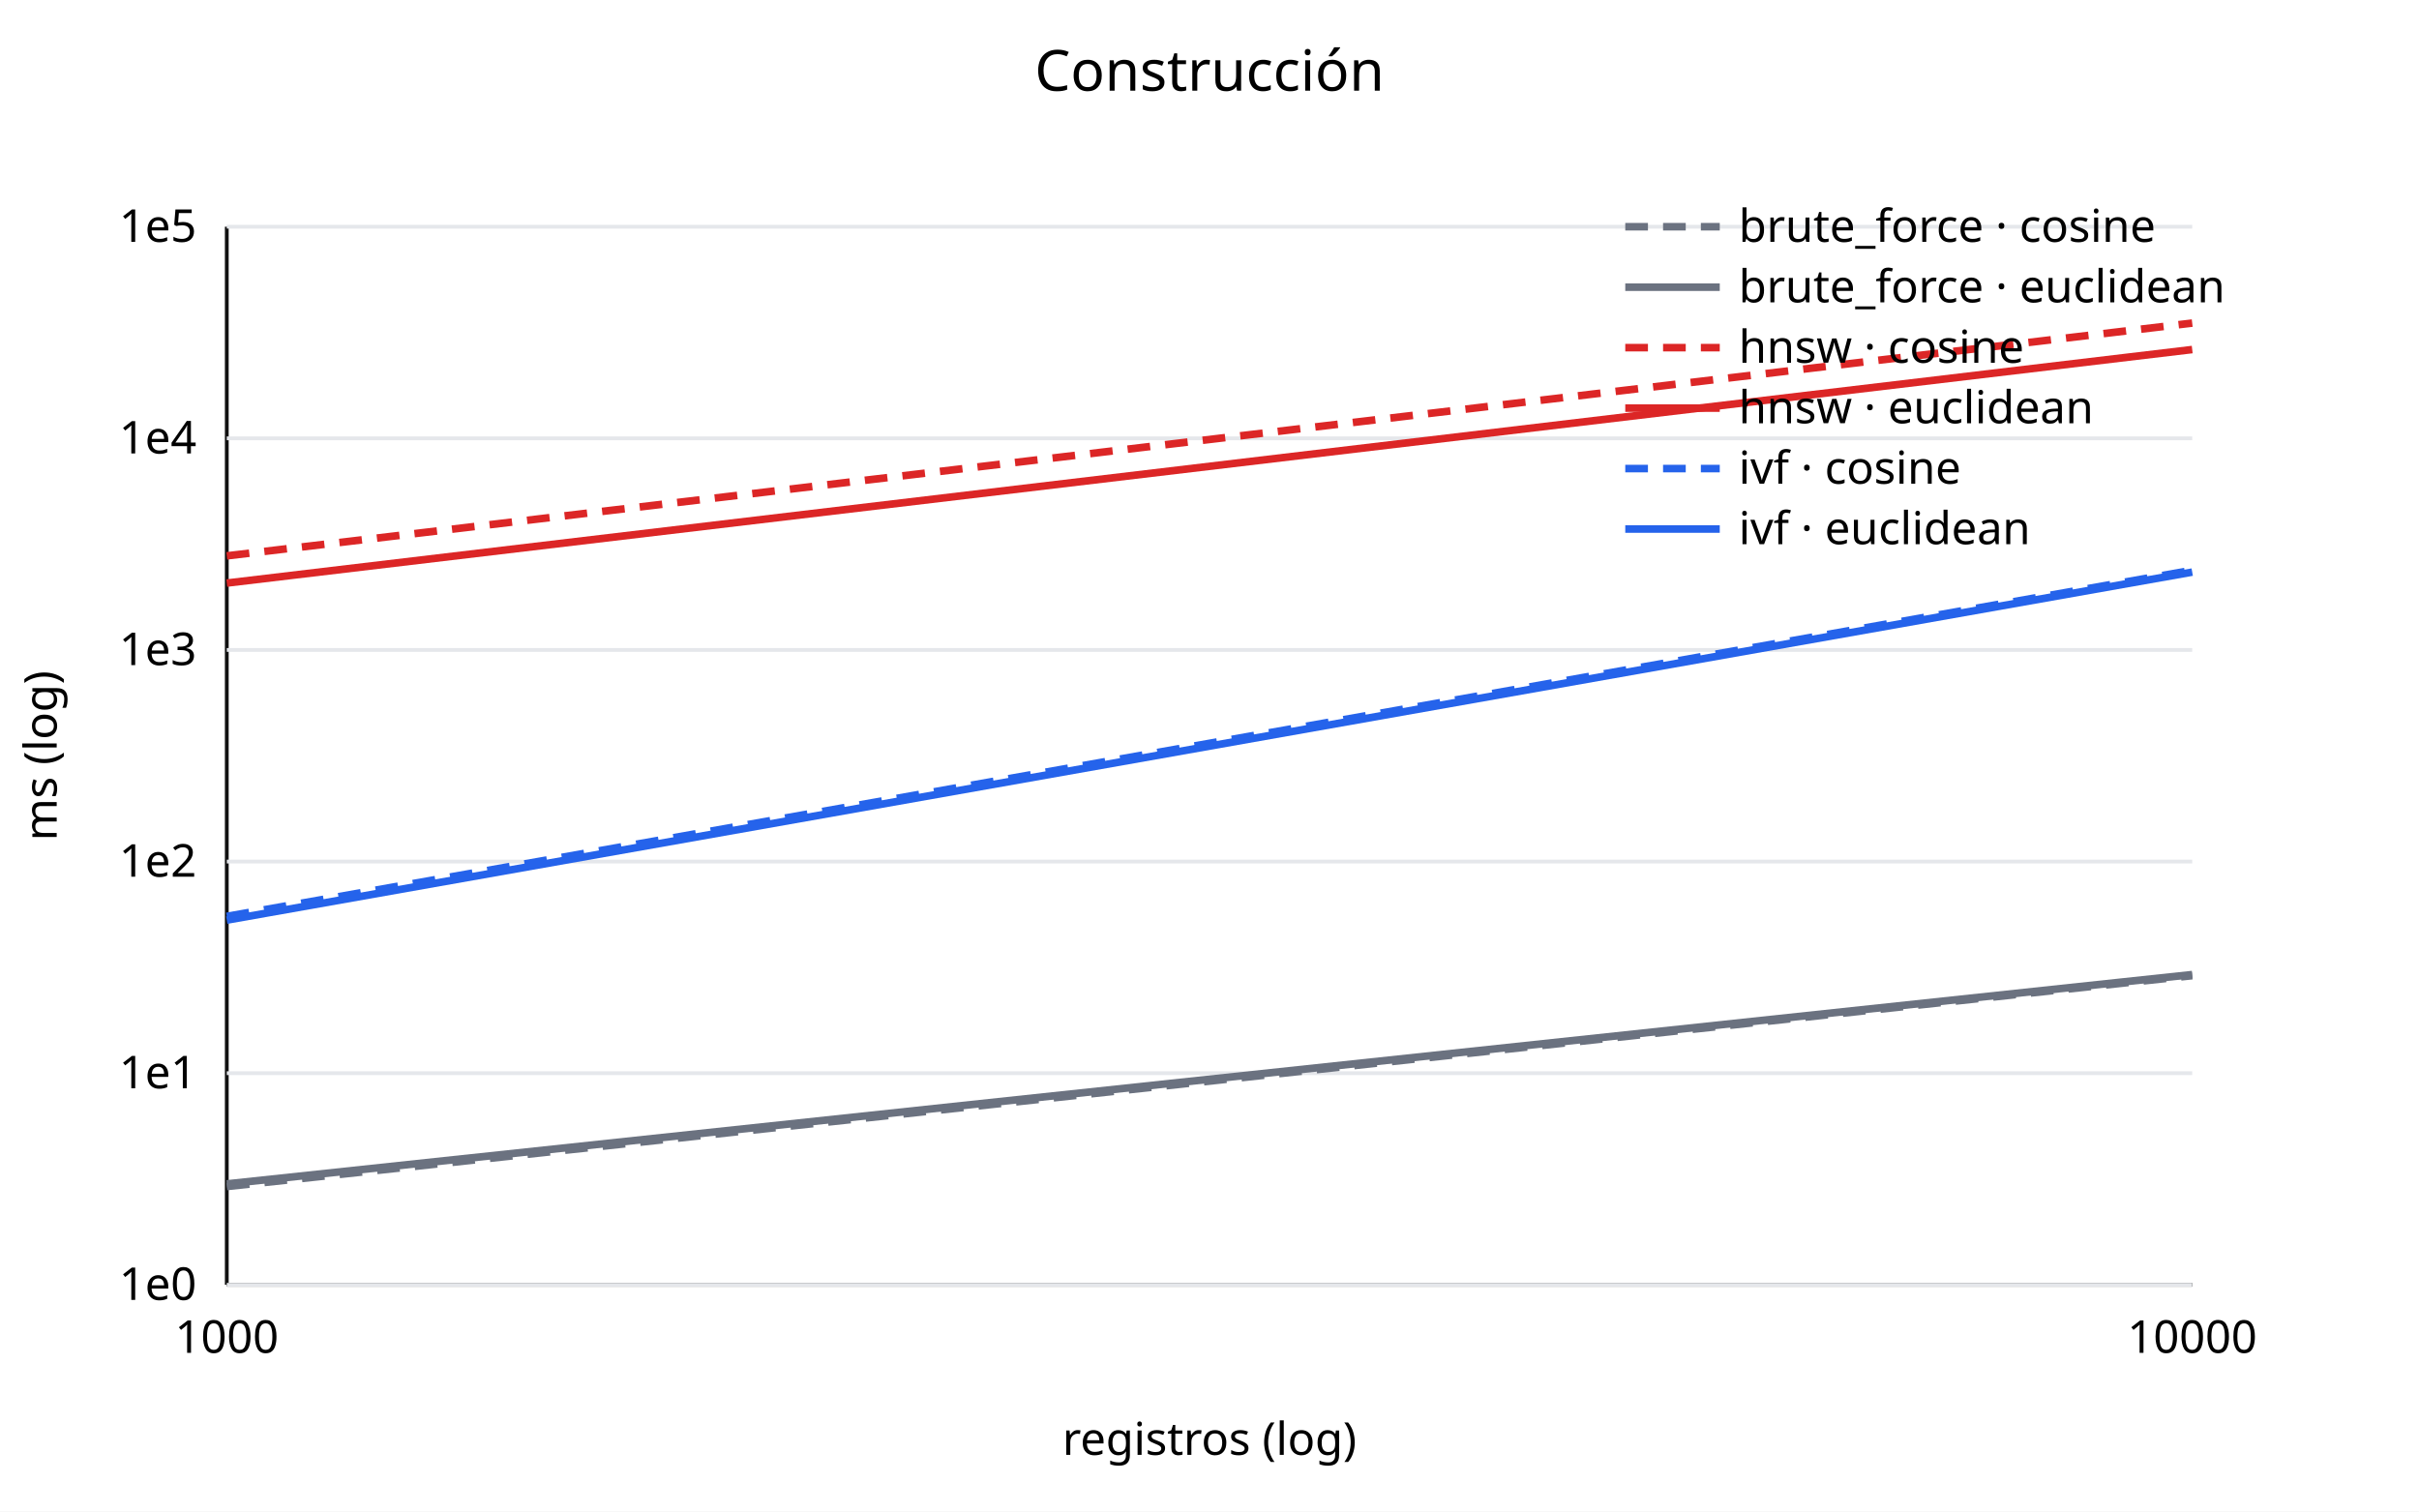
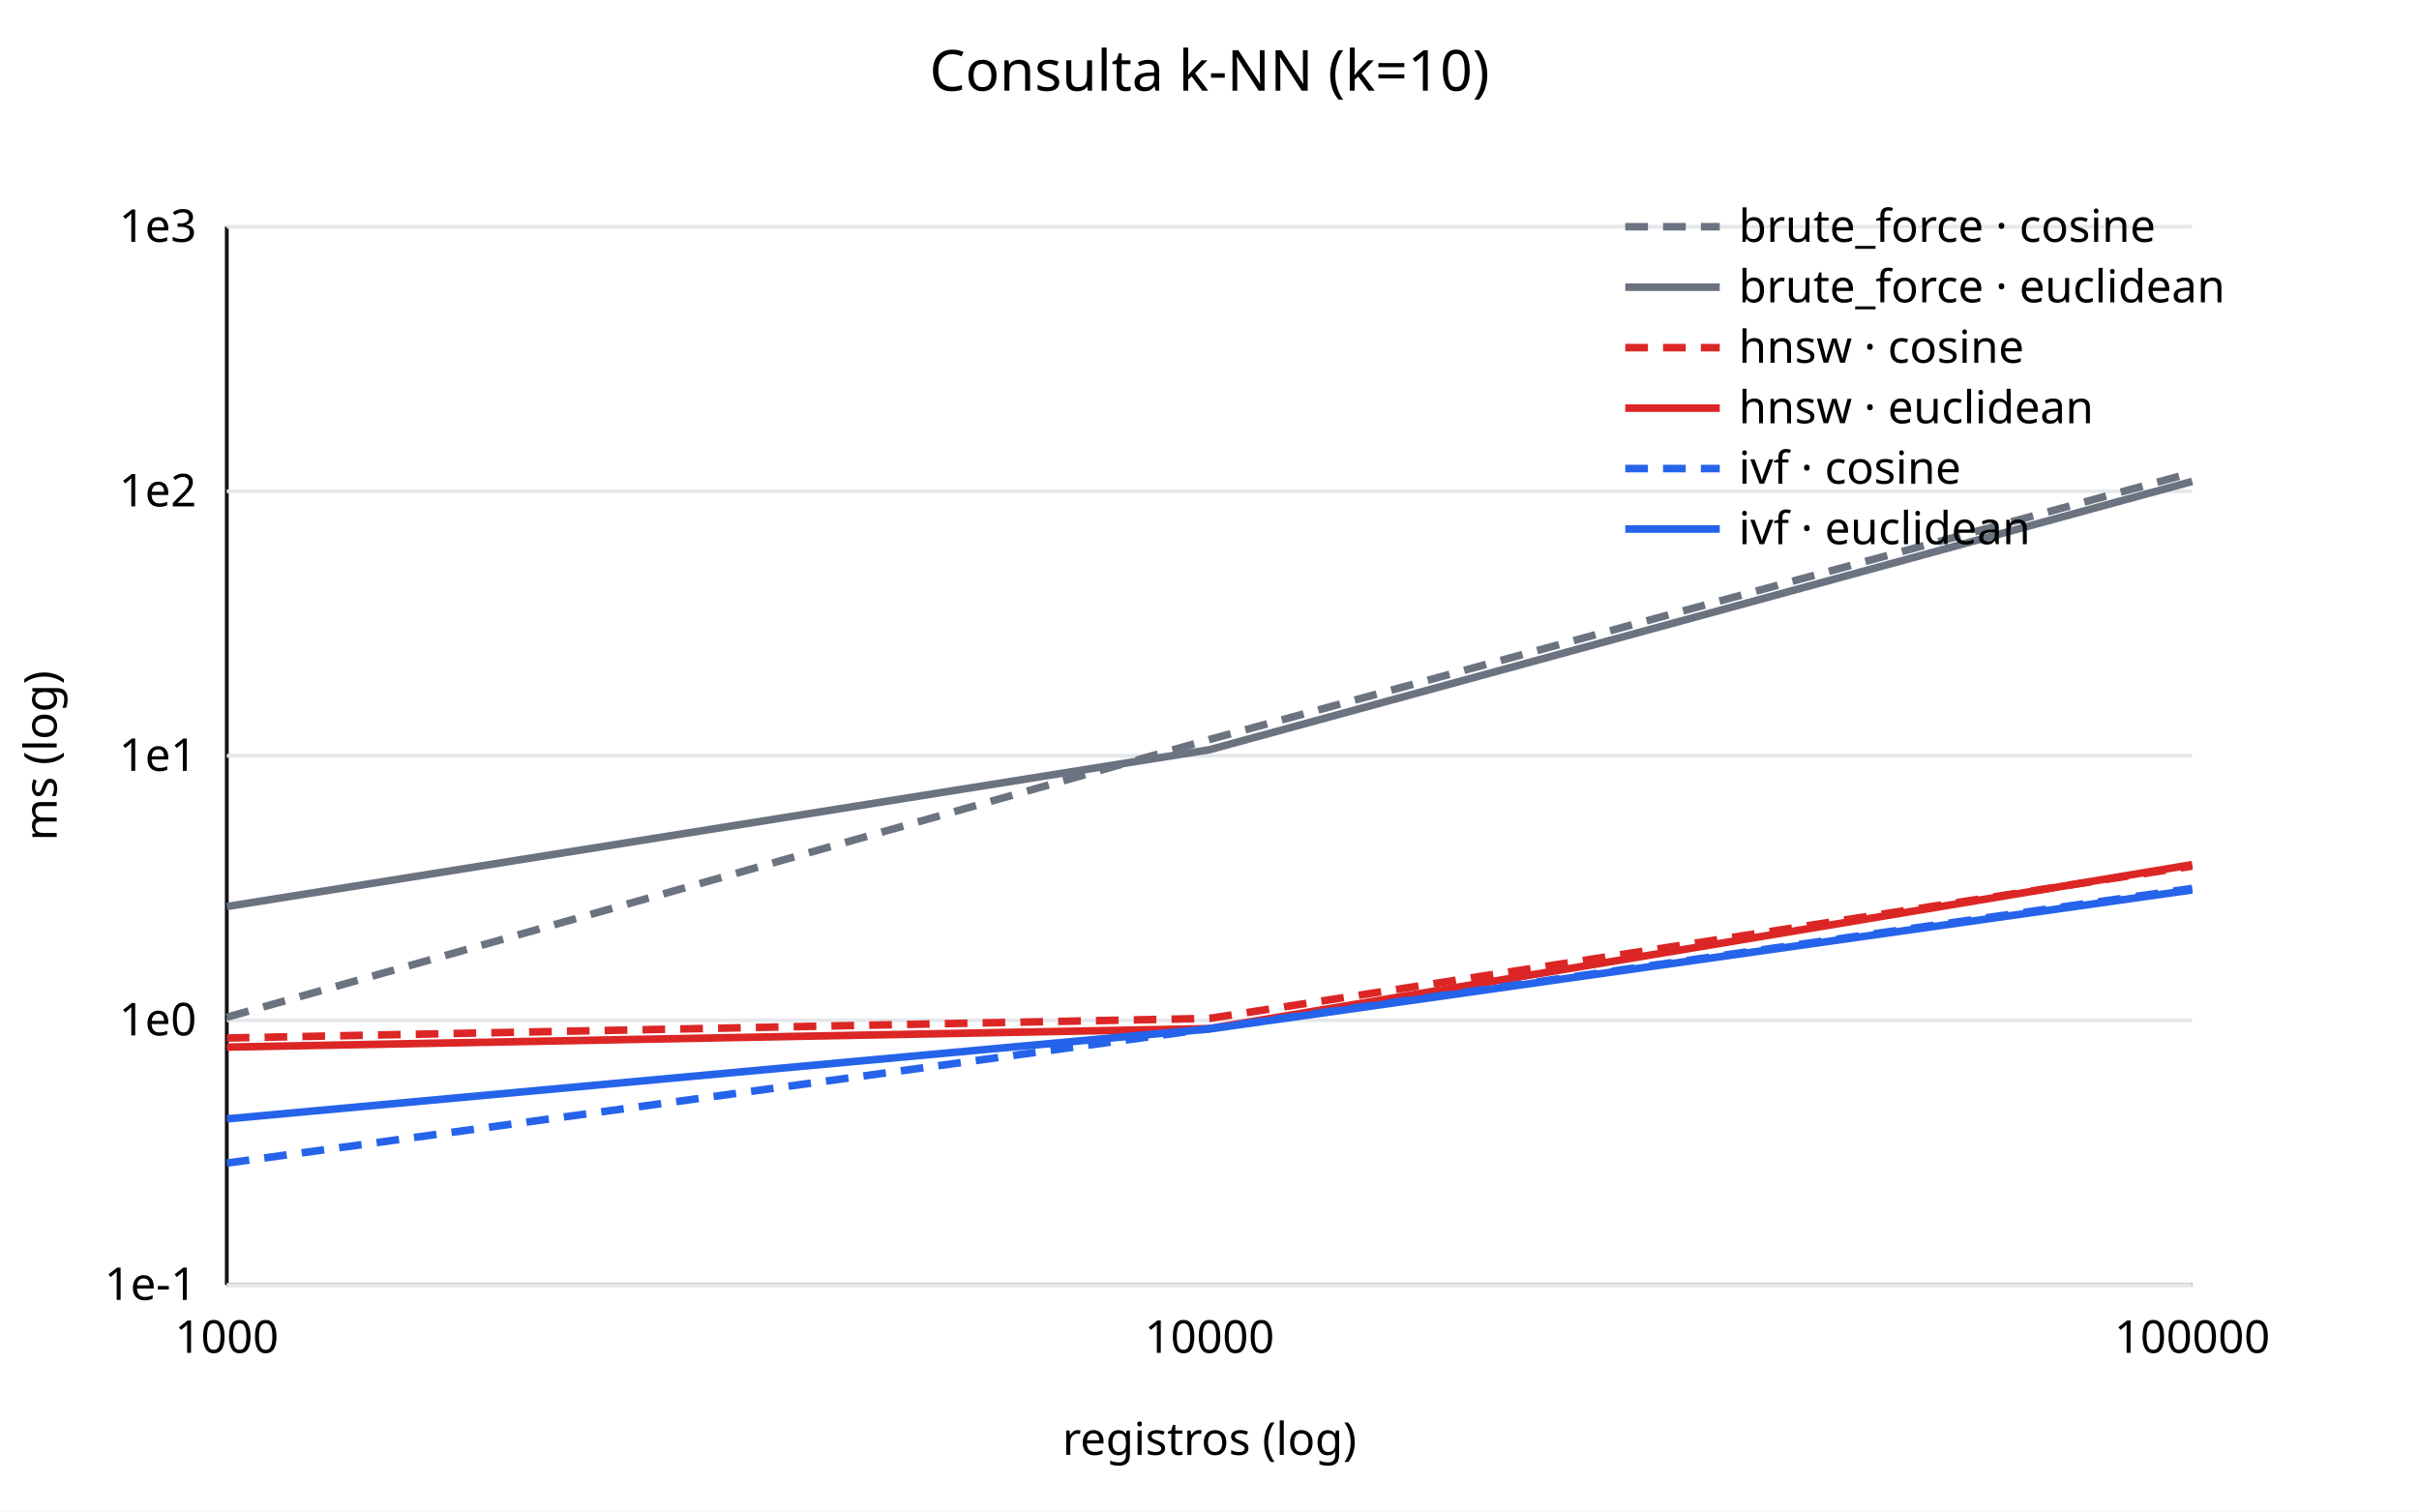
<svg xmlns="http://www.w3.org/2000/svg" width="640" height="400" font-family="sans-serif" font-size="12">
  <rect width="640" height="400" fill="white" />
-   <text x="320.0" y="24" text-anchor="middle" font-size="15">Construcción</text>
+   <text x="320.0" y="24" text-anchor="middle" font-size="15">Consulta k-NN (k=10)</text>
  <line x1="60" y1="340" x2="580" y2="340" stroke="#111" />
  <line x1="60" y1="60" x2="60" y2="340" stroke="#111" />
  <text x="320.0" y="385" text-anchor="middle">registros (log)</text>
  <text x="15" y="200.0" transform="rotate(-90 15 200.0)" text-anchor="middle">ms (log)</text>
  <text x="60.0" y="358" text-anchor="middle">1000</text>
-   <text x="580.0" y="358" text-anchor="middle">10000</text>
-   <text x="52" y="344.0" text-anchor="end">1e0</text>
+   <text x="320.0" y="358" text-anchor="middle">10000</text>
+   <text x="580.0" y="358" text-anchor="middle">100000</text>
+   <text x="52" y="344.0" text-anchor="end">1e-1</text>
  <line x1="60" y1="340.0" x2="580" y2="340.0" stroke="#e5e7eb" />
-   <text x="52" y="288.0" text-anchor="end">1e1</text>
-   <line x1="60" y1="284.0" x2="580" y2="284.0" stroke="#e5e7eb" />
-   <text x="52" y="232.0" text-anchor="end">1e2</text>
-   <line x1="60" y1="228.0" x2="580" y2="228.0" stroke="#e5e7eb" />
-   <text x="52" y="176.0" text-anchor="end">1e3</text>
-   <line x1="60" y1="172.0" x2="580" y2="172.0" stroke="#e5e7eb" />
-   <text x="52" y="120.0" text-anchor="end">1e4</text>
-   <line x1="60" y1="116.0" x2="580" y2="116.0" stroke="#e5e7eb" />
-   <text x="52" y="64.0" text-anchor="end">1e5</text>
+   <text x="52" y="274.0" text-anchor="end">1e0</text>
+   <line x1="60" y1="270.0" x2="580" y2="270.0" stroke="#e5e7eb" />
+   <text x="52" y="204.0" text-anchor="end">1e1</text>
+   <line x1="60" y1="200.0" x2="580" y2="200.0" stroke="#e5e7eb" />
+   <text x="52" y="134.0" text-anchor="end">1e2</text>
+   <line x1="60" y1="130.0" x2="580" y2="130.0" stroke="#e5e7eb" />
+   <text x="52" y="64.0" text-anchor="end">1e3</text>
  <line x1="60" y1="60.0" x2="580" y2="60.0" stroke="#e5e7eb" />
-   <polyline points="60.0,314.0 580.0,258.2" fill="none" stroke="#6b7280" stroke-width="2" stroke-dasharray="6 4" />
+   <polyline points="60.0,269.2 320.0,195.7 580.0,125.1" fill="none" stroke="#6b7280" stroke-width="2" stroke-dasharray="6 4" />
  <line x1="430" y1="60" x2="455" y2="60" stroke="#6b7280" stroke-width="2" stroke-dasharray="6 4" />
  <text x="460" y="64">brute_force · cosine</text>
-   <polyline points="60.0,313.3 580.0,257.9" fill="none" stroke="#6b7280" stroke-width="2" />
+   <polyline points="60.0,239.9 320.0,198.4 580.0,127.4" fill="none" stroke="#6b7280" stroke-width="2" />
  <line x1="430" y1="76" x2="455" y2="76" stroke="#6b7280" stroke-width="2" />
  <text x="460" y="80">brute_force · euclidean</text>
-   <polyline points="60.0,147.1 580.0,85.5" fill="none" stroke="#dc2626" stroke-width="2" stroke-dasharray="6 4" />
+   <polyline points="60.0,274.7 320.0,269.5 580.0,229.2" fill="none" stroke="#dc2626" stroke-width="2" stroke-dasharray="6 4" />
  <line x1="430" y1="92" x2="455" y2="92" stroke="#dc2626" stroke-width="2" stroke-dasharray="6 4" />
  <text x="460" y="96">hnsw · cosine</text>
-   <polyline points="60.0,154.3 580.0,92.5" fill="none" stroke="#dc2626" stroke-width="2" />
+   <polyline points="60.0,277.1 320.0,272.2 580.0,228.8" fill="none" stroke="#dc2626" stroke-width="2" />
  <line x1="430" y1="108" x2="455" y2="108" stroke="#dc2626" stroke-width="2" />
  <text x="460" y="112">hnsw · euclidean</text>
-   <polyline points="60.0,242.5 580.0,150.9" fill="none" stroke="#2563eb" stroke-width="2" stroke-dasharray="6 4" />
+   <polyline points="60.0,307.8 320.0,272.2 580.0,235.1" fill="none" stroke="#2563eb" stroke-width="2" stroke-dasharray="6 4" />
  <line x1="430" y1="124" x2="455" y2="124" stroke="#2563eb" stroke-width="2" stroke-dasharray="6 4" />
  <text x="460" y="128">ivf · cosine</text>
-   <polyline points="60.0,243.5 580.0,151.4" fill="none" stroke="#2563eb" stroke-width="2" />
+   <polyline points="60.0,296.1 320.0,272.3 580.0,235.5" fill="none" stroke="#2563eb" stroke-width="2" />
  <line x1="430" y1="140" x2="455" y2="140" stroke="#2563eb" stroke-width="2" />
  <text x="460" y="144">ivf · euclidean</text>
</svg>
